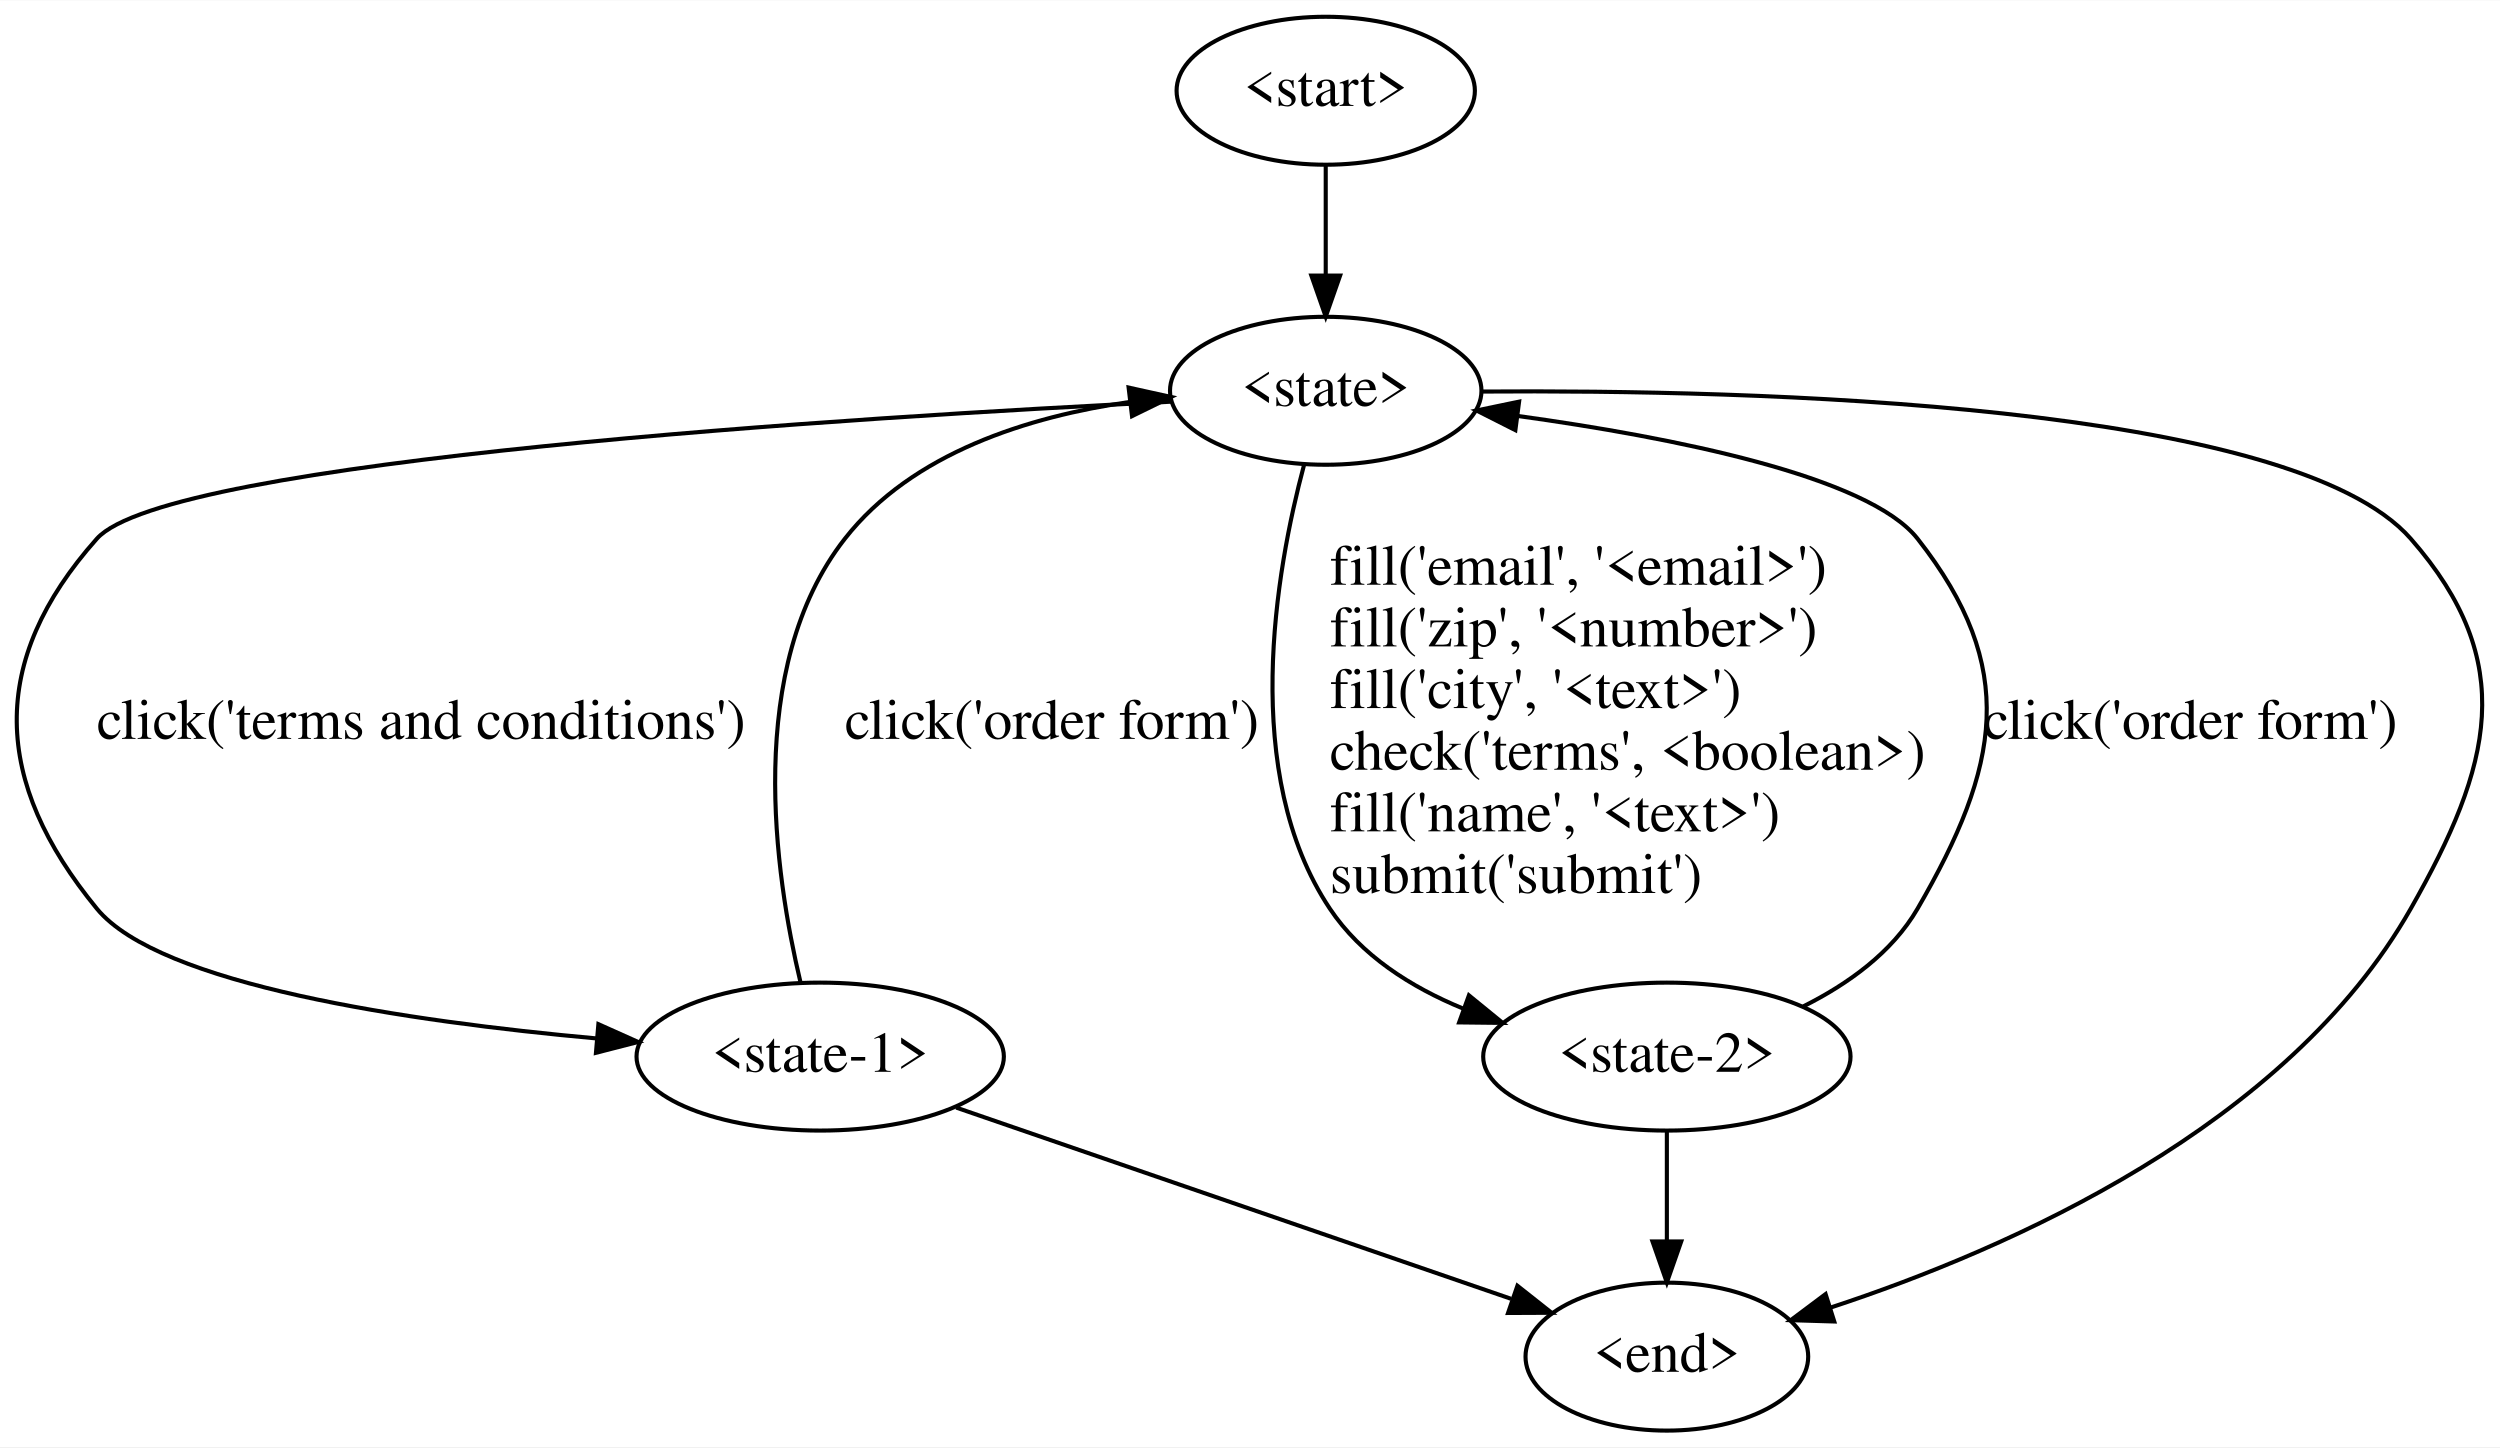
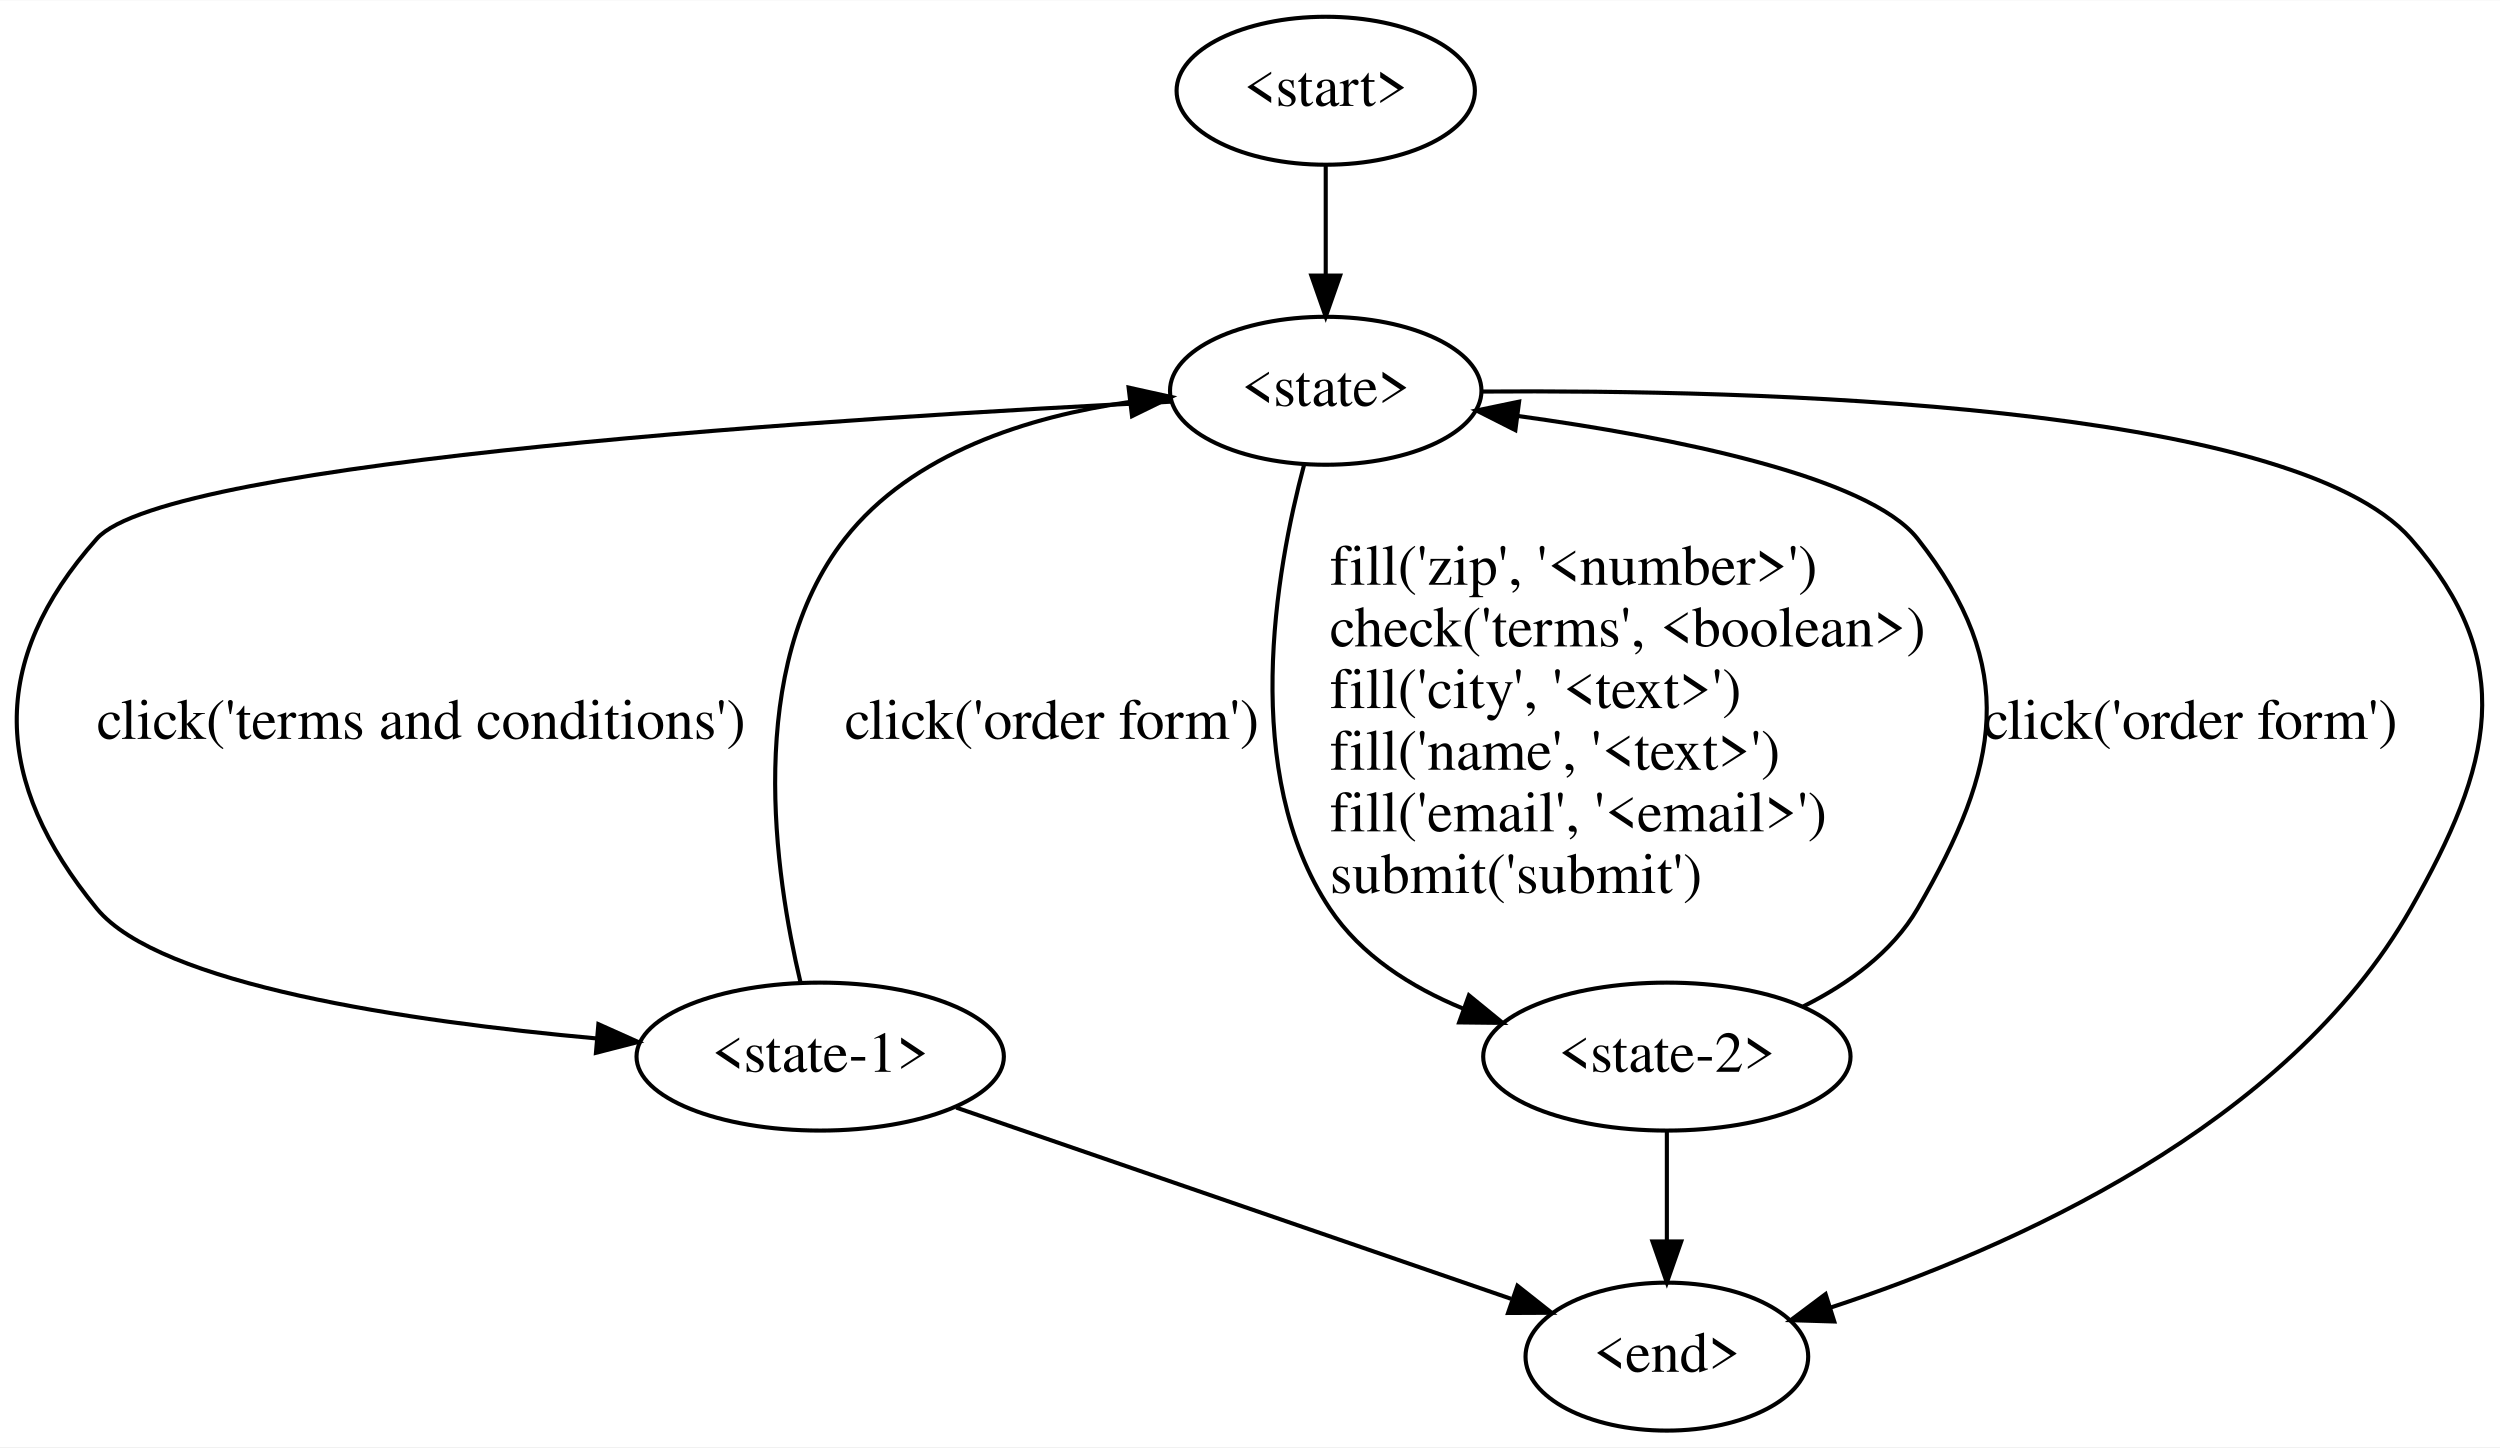
<svg xmlns="http://www.w3.org/2000/svg" width="608pt" height="352pt" viewBox="0.00 0.00 608.27 352.00">
  <g id="graph0" class="graph" transform="scale(1 1) rotate(0) translate(4 348)">
    <polygon fill="white" stroke="transparent" points="-4,4 -4,-348 604.27,-348 604.27,4 -4,4" />
    <g id="node1" class="node">
      <ellipse fill="none" stroke="black" cx="318.56" cy="-326" rx="36.29" ry="18" />
      <text text-anchor="middle" x="318.56" y="-322.3" font-family="Times,serif" font-size="14.00">&lt;start&gt;</text>
    </g>
    <g id="node2" class="node">
      <ellipse fill="none" stroke="black" cx="318.56" cy="-253" rx="37.89" ry="18" />
      <text text-anchor="middle" x="318.56" y="-249.3" font-family="Times,serif" font-size="14.00">&lt;state&gt;</text>
    </g>
    <g id="edge1" class="edge">
      <path fill="none" stroke="black" d="M318.56,-307.81C318.56,-299.79 318.56,-290.05 318.56,-281.07" />
      <polygon fill="black" stroke="black" points="322.06,-281.03 318.56,-271.03 315.06,-281.03 322.06,-281.03" />
    </g>
    <g id="node3" class="node">
      <ellipse fill="none" stroke="black" cx="195.56" cy="-91" rx="44.69" ry="18" />
      <text text-anchor="middle" x="195.56" y="-87.3" font-family="Times,serif" font-size="14.00">&lt;state-1&gt;</text>
    </g>
    <g id="edge2" class="edge">
      <path fill="none" stroke="black" d="M281.26,-250.36C204.94,-246.62 36.69,-236.25 19.56,-217 -7.03,-187.12 -5.81,-157.92 19.56,-127 34.77,-108.47 95.27,-99.57 141.13,-95.42" />
      <polygon fill="black" stroke="black" points="141.59,-98.89 151.26,-94.56 141,-91.92 141.59,-98.89" />
      <text text-anchor="start" x="19.56" y="-168.3" font-family="Times,serif" font-size="14.00">click('terms and conditions')</text>
    </g>
    <g id="node4" class="node">
      <ellipse fill="none" stroke="black" cx="401.56" cy="-91" rx="44.69" ry="18" />
      <text text-anchor="middle" x="401.56" y="-87.3" font-family="Times,serif" font-size="14.00">&lt;state-2&gt;</text>
    </g>
    <g id="edge3" class="edge">
      <path fill="none" stroke="black" d="M313.28,-234.94C306.4,-209.18 297.66,-159.87 319.56,-127 327.15,-115.61 339.29,-107.91 351.92,-102.71" />
      <polygon fill="black" stroke="black" points="353.4,-105.9 361.61,-99.2 351.02,-99.32 353.4,-105.9" />
-       <text text-anchor="start" x="319.56" y="-205.8" font-family="Times,serif" font-size="14.00">fill('email', '&lt;email&gt;')</text>
-       <text text-anchor="start" x="319.56" y="-190.8" font-family="Times,serif" font-size="14.00">fill('zip', '&lt;number&gt;')</text>
+       <text text-anchor="start" x="319.56" y="-205.8" font-family="Times,serif" font-size="14.00">fill('zip', '&lt;number&gt;')</text>
+       <text text-anchor="start" x="319.56" y="-190.8" font-family="Times,serif" font-size="14.00">check('terms', &lt;boolean&gt;)</text>
      <text text-anchor="start" x="319.56" y="-175.8" font-family="Times,serif" font-size="14.00">fill('city', '&lt;text&gt;')</text>
-       <text text-anchor="start" x="319.56" y="-160.8" font-family="Times,serif" font-size="14.00">check('terms', &lt;boolean&gt;)</text>
-       <text text-anchor="start" x="319.56" y="-145.8" font-family="Times,serif" font-size="14.00">fill('name', '&lt;text&gt;')</text>
+       <text text-anchor="start" x="319.56" y="-160.8" font-family="Times,serif" font-size="14.00">fill('name', '&lt;text&gt;')</text>
+       <text text-anchor="start" x="319.56" y="-145.8" font-family="Times,serif" font-size="14.00">fill('email', '&lt;email&gt;')</text>
      <text text-anchor="start" x="319.56" y="-130.8" font-family="Times,serif" font-size="14.00">submit('submit')</text>
    </g>
    <g id="node5" class="node">
      <ellipse fill="none" stroke="black" cx="401.56" cy="-18" rx="34.39" ry="18" />
      <text text-anchor="middle" x="401.56" y="-14.3" font-family="Times,serif" font-size="14.00">&lt;end&gt;</text>
    </g>
    <g id="edge4" class="edge">
      <path fill="none" stroke="black" d="M356.39,-252.81C422.22,-253.31 553.62,-250.04 582.56,-217 608.92,-186.91 602.31,-161.78 582.56,-127 552.47,-74.01 484.94,-44.26 441.41,-29.94" />
      <polygon fill="black" stroke="black" points="442.29,-26.55 431.7,-26.87 440.18,-33.22 442.29,-26.55" />
    </g>
    <g id="edge5" class="edge">
      <path fill="none" stroke="black" d="M190.77,-109.06C184.52,-135.27 177.06,-185.69 201.56,-217 217.93,-237.91 246.28,-246.74 270.98,-250.3" />
      <polygon fill="black" stroke="black" points="270.6,-253.78 280.94,-251.49 271.43,-246.83 270.6,-253.78" />
      <text text-anchor="start" x="201.56" y="-168.3" font-family="Times,serif" font-size="14.00">click('order form')</text>
    </g>
    <g id="edge6" class="edge">
      <path fill="none" stroke="black" d="M228.66,-78.59C265.51,-65.89 324.98,-45.4 363.67,-32.06" />
      <polygon fill="black" stroke="black" points="365.2,-35.24 373.51,-28.67 362.92,-28.62 365.2,-35.24" />
    </g>
    <g id="edge7" class="edge">
      <path fill="none" stroke="black" d="M434.77,-103.22C445.58,-108.63 456.38,-116.33 462.56,-127 482.61,-161.61 487.28,-185.55 462.56,-217 450.57,-232.25 402.73,-241.68 365.44,-246.85" />
      <polygon fill="black" stroke="black" points="364.7,-243.42 355.24,-248.2 365.61,-250.36 364.7,-243.42" />
      <text text-anchor="start" x="478.56" y="-168.3" font-family="Times,serif" font-size="14.00">click('order form')</text>
    </g>
    <g id="edge8" class="edge">
      <path fill="none" stroke="black" d="M401.56,-72.81C401.56,-64.79 401.56,-55.05 401.56,-46.07" />
      <polygon fill="black" stroke="black" points="405.06,-46.03 401.56,-36.03 398.06,-46.03 405.06,-46.03" />
    </g>
  </g>
</svg>
